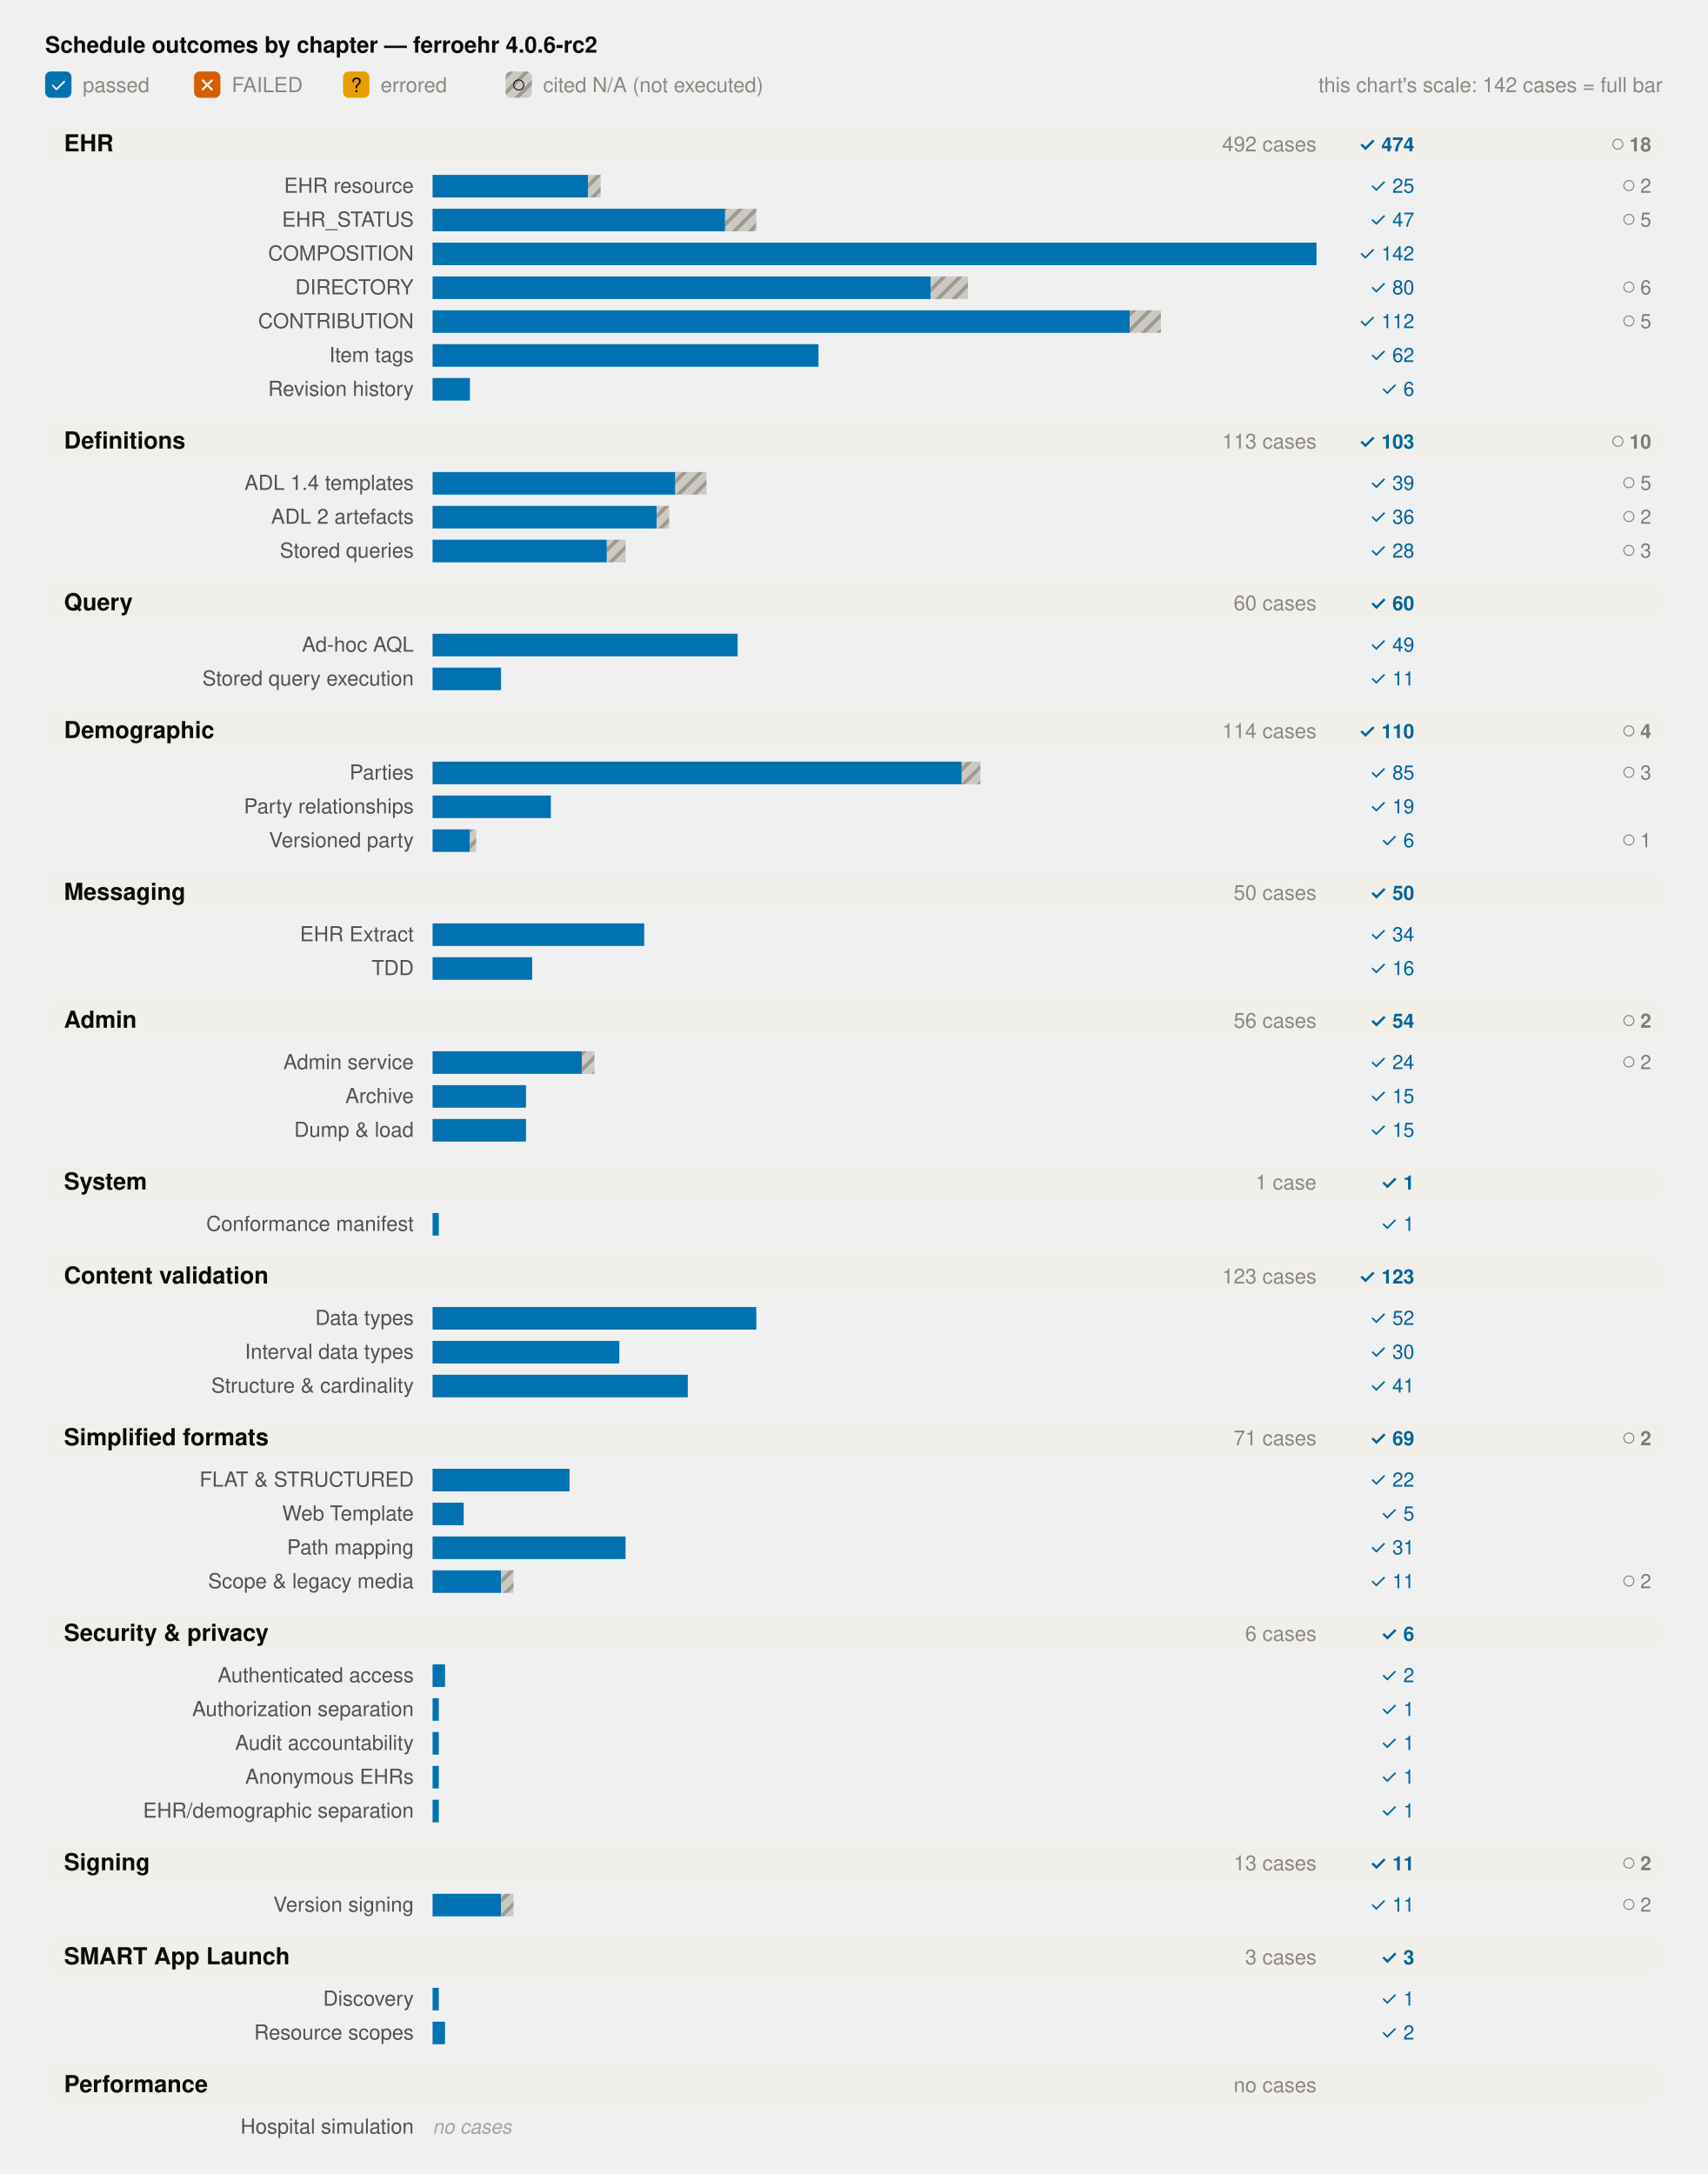
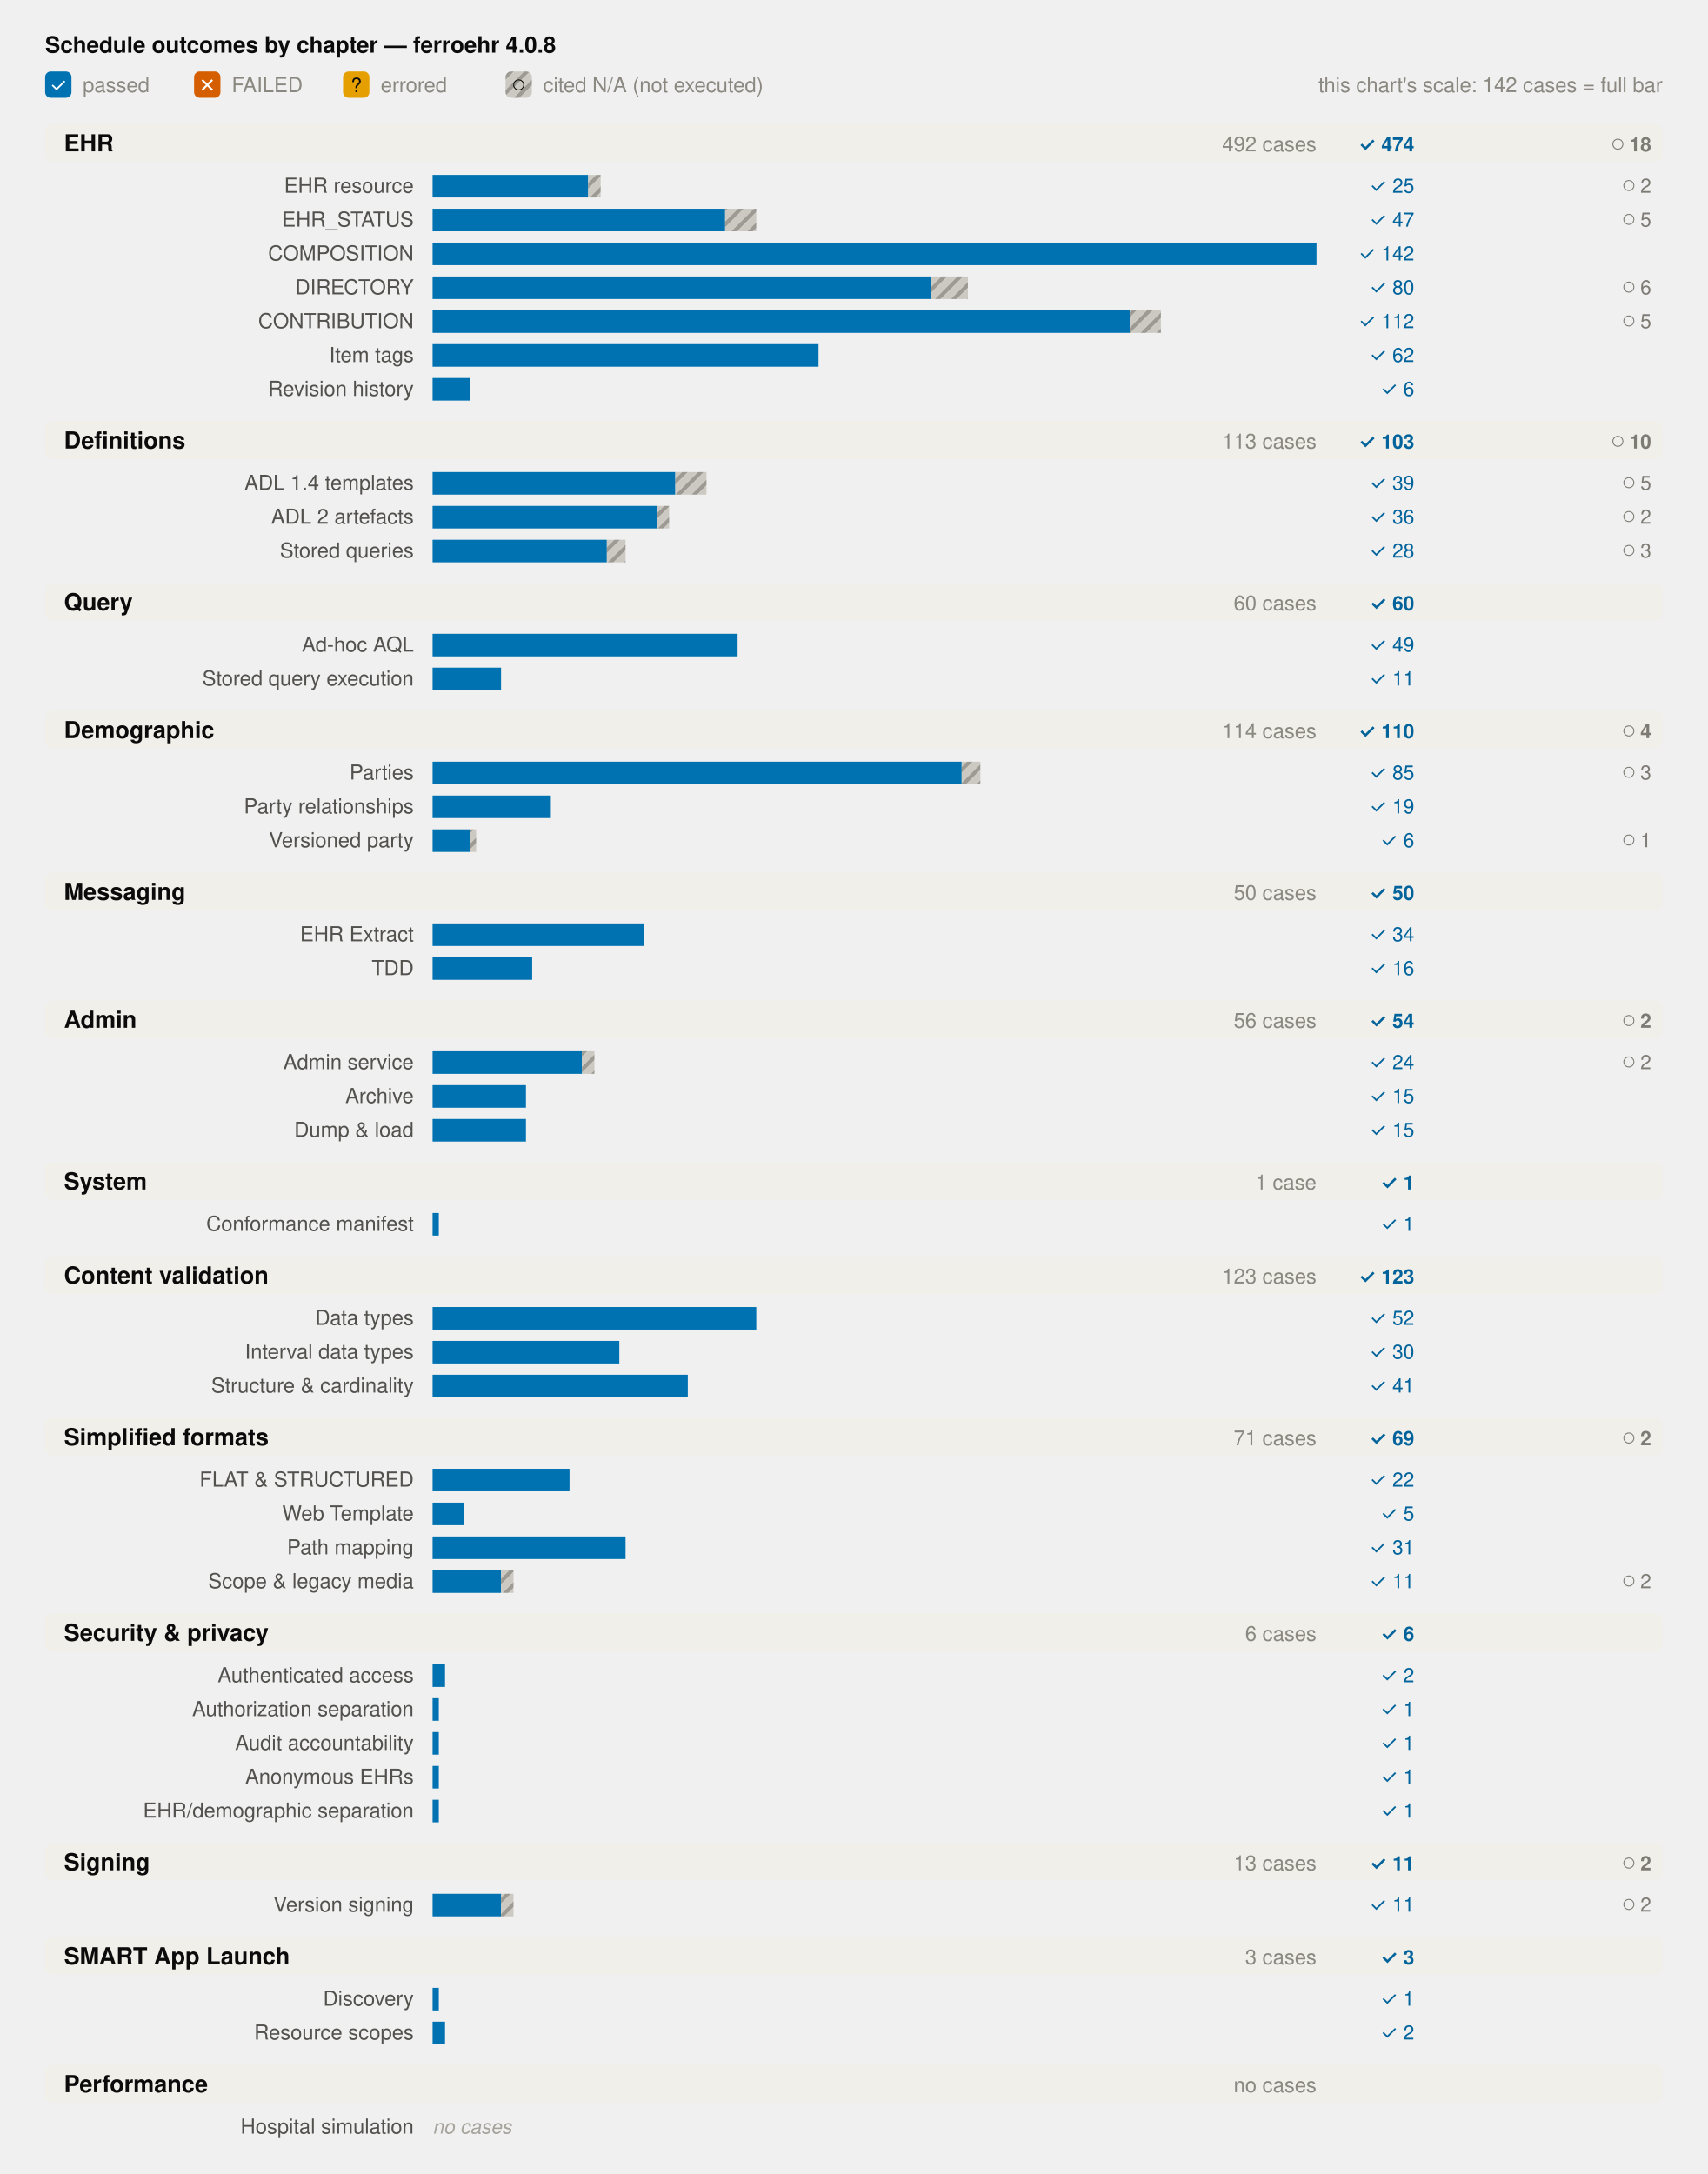
<svg xmlns="http://www.w3.org/2000/svg" viewBox="0 0 908 1156" width="908" height="1156" role="img">
  <style>
text { fill: #52514e; font: 12px -apple-system, 'Segoe UI', Helvetica, Arial, sans-serif; }
.title { fill: #0b0b0b; font-weight: 600; }
.muted { fill: #8a8880; font-size: 11px; }
.grid { stroke: #e4e2dd; stroke-width: 1; }
.cell-label { fill: #ffffff; font-size: 11px; }
.cell-label-dim { fill: #0b0b0b; font-size: 11px; }
.ev-passed { fill: #0072b2; }
.ev-failed { fill: #d55e00; }
.ev-inconclusive { fill: #e69f00; }
.ev-not-evidenced { fill: #cbc9c2; }
.ev-not-claimed { fill: #edece8; }
.cell-required { stroke: #52514e; stroke-width: 1.2; }
.cell-optional { stroke: #cbc9c2; stroke-width: 1; stroke-dasharray: 3 2; }
.bar-passed { fill: #0072b2; }
.bar-failed { fill: #d55e00; }
.bar-errored { fill: #e69f00; }
.bar-na { fill: #cbc9c2; }
.seg-label { fill: #ffffff; font-size: 10.5px; }
.seg-label-dim { fill: #0b0b0b; font-size: 10.5px; }
@media (prefers-color-scheme: dark) {
text { fill: #c3c2b7; }
.title { fill: #ffffff; }
.muted { fill: #8f8e85; }
.grid { stroke: #3a3a38; }
.cell-label { fill: #ffffff; }
.cell-label-dim { fill: #e8e6e0; }
.ev-passed { fill: #3987e5; }
.ev-failed { fill: #e5484d; }
.ev-inconclusive { fill: #f5a623; }
.ev-not-evidenced { fill: #4a4a47; }
.ev-not-claimed { fill: #2b2b29; }
.cell-required { stroke: #c3c2b7; }
.cell-optional { stroke: #4a4a47; }
.bar-passed { fill: #3987e5; }
.bar-failed { fill: #e5484d; }
.bar-errored { fill: #d9a514; }
.bar-na { fill: #4a4a47; }
.seg-label-dim { fill: #e8e6e0; }
}
</style>
  <style>
.chap-row { fill: #f1efe9; }
.chap-name { fill: #0b0b0b; font-size: 12.5px; font-weight: 600; }
.band-label { fill: #52514e; font-size: 11px; }
.band-empty { fill: #a5a39b; font-size: 10.5px; font-style: italic; }
.count { font-size: 10.5px; }
.count-strong { font-weight: 600; }
.count-passed { fill: #00639b; }
.count-failed { fill: #c0530b; font-weight: 600; }
.count-errored { fill: #9a7100; }
.count-na { fill: #7d7b74; }
.na-line { stroke: #9d9b93; stroke-width: 2; }
@media (prefers-color-scheme: dark) {
.chap-row { fill: #2b2b29; }
.chap-name { fill: #ffffff; }
.band-label { fill: #c3c2b7; }
.band-empty { fill: #6f6e68; }
.count-passed { fill: #4f97ee; }
.count-failed { fill: #f2696d; }
.count-errored { fill: #d9a514; }
.count-na { fill: #8f8e85; }
.na-line { stroke: #6d6d69; }
}
</style>
  <defs>
    <pattern id="na-hatch" width="6" height="6" patternUnits="userSpaceOnUse" patternTransform="rotate(45)">
      <rect width="6" height="6" class="bar-na" />
      <line x1="3" y1="0" x2="3" y2="6" class="na-line" />
    </pattern>
  </defs>
-   <text x="24" y="28" class="title">Schedule outcomes by chapter — ferroehr 4.0.6-rc2</text>
+   <text x="24" y="28" class="title">Schedule outcomes by chapter — ferroehr 4.0.8</text>
  <rect x="24" y="38" width="14" height="14" rx="3" class="bar-passed" />
  <text x="31" y="49" class="seg-label" text-anchor="middle">✓</text>
  <text x="44" y="49" class="muted">passed</text>
  <rect x="103.2" y="38" width="14" height="14" rx="3" class="bar-failed" />
  <text x="110.2" y="49" class="seg-label" text-anchor="middle">✕</text>
  <text x="123.2" y="49" class="muted">FAILED</text>
  <rect x="182.4" y="38" width="14" height="14" rx="3" class="bar-errored" />
  <text x="189.4" y="49" class="seg-label-dim" text-anchor="middle">?</text>
  <text x="202.4" y="49" class="muted">errored</text>
  <rect x="268.8" y="38" width="14" height="14" rx="3" fill="url(#na-hatch)" />
  <text x="275.8" y="49" class="seg-label-dim" text-anchor="middle">○</text>
  <text x="288.8" y="49" class="muted">cited N/A (not executed)</text>
  <text x="884" y="49" class="muted" text-anchor="end">this chart's scale: 142 cases = full bar</text>
  <rect x="24" y="66" width="860" height="20" rx="4" class="chap-row" />
  <text x="34" y="80.5" class="chap-name">EHR</text>
  <text x="700" y="80.5" class="muted" text-anchor="end">492 cases</text>
  <text x="752" y="80.5" class="count count-passed count-strong" text-anchor="end">✓ 474</text>
  <text x="878" y="80.5" class="count count-na count-strong" text-anchor="end">○ 18</text>
  <text x="220" y="102.5" class="band-label" text-anchor="end">EHR resource</text>
  <rect x="230" y="93" width="82.746" height="12" class="bar-passed" />
  <rect x="312.746" y="93" width="6.62" height="12" fill="url(#na-hatch)" />
  <text x="752" y="102.5" class="count count-passed" text-anchor="end">✓ 25</text>
  <text x="878" y="102.5" class="count count-na" text-anchor="end">○ 2</text>
  <text x="220" y="120.5" class="band-label" text-anchor="end">EHR_STATUS</text>
  <rect x="230" y="111" width="155.563" height="12" class="bar-passed" />
  <rect x="385.563" y="111" width="16.549" height="12" fill="url(#na-hatch)" />
  <text x="752" y="120.5" class="count count-passed" text-anchor="end">✓ 47</text>
  <text x="878" y="120.5" class="count count-na" text-anchor="end">○ 5</text>
  <text x="220" y="138.5" class="band-label" text-anchor="end">COMPOSITION</text>
  <rect x="230" y="129" width="470" height="12" class="bar-passed" />
  <text x="752" y="138.5" class="count count-passed" text-anchor="end">✓ 142</text>
  <text x="220" y="156.5" class="band-label" text-anchor="end">DIRECTORY</text>
  <rect x="230" y="147" width="264.789" height="12" class="bar-passed" />
  <rect x="494.789" y="147" width="19.859" height="12" fill="url(#na-hatch)" />
  <text x="752" y="156.5" class="count count-passed" text-anchor="end">✓ 80</text>
  <text x="878" y="156.5" class="count count-na" text-anchor="end">○ 6</text>
  <text x="220" y="174.5" class="band-label" text-anchor="end">CONTRIBUTION</text>
  <rect x="230" y="165" width="370.704" height="12" class="bar-passed" />
  <rect x="600.704" y="165" width="16.549" height="12" fill="url(#na-hatch)" />
  <text x="752" y="174.5" class="count count-passed" text-anchor="end">✓ 112</text>
  <text x="878" y="174.5" class="count count-na" text-anchor="end">○ 5</text>
  <text x="220" y="192.5" class="band-label" text-anchor="end">Item tags</text>
  <rect x="230" y="183" width="205.211" height="12" class="bar-passed" />
  <text x="752" y="192.5" class="count count-passed" text-anchor="end">✓ 62</text>
  <text x="220" y="210.5" class="band-label" text-anchor="end">Revision history</text>
  <rect x="230" y="201" width="19.859" height="12" class="bar-passed" />
  <text x="752" y="210.5" class="count count-passed" text-anchor="end">✓ 6</text>
  <rect x="24" y="224" width="860" height="20" rx="4" class="chap-row" />
  <text x="34" y="238.5" class="chap-name">Definitions</text>
  <text x="700" y="238.5" class="muted" text-anchor="end">113 cases</text>
  <text x="752" y="238.5" class="count count-passed count-strong" text-anchor="end">✓ 103</text>
  <text x="878" y="238.5" class="count count-na count-strong" text-anchor="end">○ 10</text>
  <text x="220" y="260.5" class="band-label" text-anchor="end">ADL 1.4 templates</text>
  <rect x="230" y="251" width="129.085" height="12" class="bar-passed" />
  <rect x="359.085" y="251" width="16.549" height="12" fill="url(#na-hatch)" />
  <text x="752" y="260.5" class="count count-passed" text-anchor="end">✓ 39</text>
  <text x="878" y="260.5" class="count count-na" text-anchor="end">○ 5</text>
  <text x="220" y="278.5" class="band-label" text-anchor="end">ADL 2 artefacts</text>
  <rect x="230" y="269" width="119.155" height="12" class="bar-passed" />
  <rect x="349.155" y="269" width="6.62" height="12" fill="url(#na-hatch)" />
  <text x="752" y="278.5" class="count count-passed" text-anchor="end">✓ 36</text>
  <text x="878" y="278.5" class="count count-na" text-anchor="end">○ 2</text>
  <text x="220" y="296.5" class="band-label" text-anchor="end">Stored queries</text>
  <rect x="230" y="287" width="92.676" height="12" class="bar-passed" />
  <rect x="322.676" y="287" width="9.93" height="12" fill="url(#na-hatch)" />
  <text x="752" y="296.5" class="count count-passed" text-anchor="end">✓ 28</text>
  <text x="878" y="296.5" class="count count-na" text-anchor="end">○ 3</text>
  <rect x="24" y="310" width="860" height="20" rx="4" class="chap-row" />
  <text x="34" y="324.5" class="chap-name">Query</text>
  <text x="700" y="324.5" class="muted" text-anchor="end">60 cases</text>
  <text x="752" y="324.5" class="count count-passed count-strong" text-anchor="end">✓ 60</text>
  <text x="220" y="346.5" class="band-label" text-anchor="end">Ad-hoc AQL</text>
  <rect x="230" y="337" width="162.183" height="12" class="bar-passed" />
  <text x="752" y="346.5" class="count count-passed" text-anchor="end">✓ 49</text>
  <text x="220" y="364.5" class="band-label" text-anchor="end">Stored query execution</text>
  <rect x="230" y="355" width="36.408" height="12" class="bar-passed" />
  <text x="752" y="364.5" class="count count-passed" text-anchor="end">✓ 11</text>
  <rect x="24" y="378" width="860" height="20" rx="4" class="chap-row" />
  <text x="34" y="392.5" class="chap-name">Demographic</text>
  <text x="700" y="392.5" class="muted" text-anchor="end">114 cases</text>
  <text x="752" y="392.5" class="count count-passed count-strong" text-anchor="end">✓ 110</text>
  <text x="878" y="392.5" class="count count-na count-strong" text-anchor="end">○ 4</text>
  <text x="220" y="414.5" class="band-label" text-anchor="end">Parties</text>
  <rect x="230" y="405" width="281.338" height="12" class="bar-passed" />
  <rect x="511.338" y="405" width="9.93" height="12" fill="url(#na-hatch)" />
  <text x="752" y="414.5" class="count count-passed" text-anchor="end">✓ 85</text>
  <text x="878" y="414.5" class="count count-na" text-anchor="end">○ 3</text>
  <text x="220" y="432.5" class="band-label" text-anchor="end">Party relationships</text>
  <rect x="230" y="423" width="62.887" height="12" class="bar-passed" />
  <text x="752" y="432.5" class="count count-passed" text-anchor="end">✓ 19</text>
  <text x="220" y="450.5" class="band-label" text-anchor="end">Versioned party</text>
  <rect x="230" y="441" width="19.859" height="12" class="bar-passed" />
  <rect x="249.859" y="441" width="3.31" height="12" fill="url(#na-hatch)" />
  <text x="752" y="450.5" class="count count-passed" text-anchor="end">✓ 6</text>
  <text x="878" y="450.5" class="count count-na" text-anchor="end">○ 1</text>
  <rect x="24" y="464" width="860" height="20" rx="4" class="chap-row" />
  <text x="34" y="478.5" class="chap-name">Messaging</text>
  <text x="700" y="478.5" class="muted" text-anchor="end">50 cases</text>
  <text x="752" y="478.5" class="count count-passed count-strong" text-anchor="end">✓ 50</text>
  <text x="220" y="500.5" class="band-label" text-anchor="end">EHR Extract</text>
  <rect x="230" y="491" width="112.535" height="12" class="bar-passed" />
  <text x="752" y="500.5" class="count count-passed" text-anchor="end">✓ 34</text>
  <text x="220" y="518.5" class="band-label" text-anchor="end">TDD</text>
  <rect x="230" y="509" width="52.958" height="12" class="bar-passed" />
  <text x="752" y="518.5" class="count count-passed" text-anchor="end">✓ 16</text>
  <rect x="24" y="532" width="860" height="20" rx="4" class="chap-row" />
  <text x="34" y="546.5" class="chap-name">Admin</text>
  <text x="700" y="546.5" class="muted" text-anchor="end">56 cases</text>
  <text x="752" y="546.5" class="count count-passed count-strong" text-anchor="end">✓ 54</text>
  <text x="878" y="546.5" class="count count-na count-strong" text-anchor="end">○ 2</text>
  <text x="220" y="568.5" class="band-label" text-anchor="end">Admin service</text>
  <rect x="230" y="559" width="79.437" height="12" class="bar-passed" />
  <rect x="309.437" y="559" width="6.62" height="12" fill="url(#na-hatch)" />
  <text x="752" y="568.5" class="count count-passed" text-anchor="end">✓ 24</text>
  <text x="878" y="568.5" class="count count-na" text-anchor="end">○ 2</text>
  <text x="220" y="586.5" class="band-label" text-anchor="end">Archive</text>
  <rect x="230" y="577" width="49.648" height="12" class="bar-passed" />
  <text x="752" y="586.5" class="count count-passed" text-anchor="end">✓ 15</text>
  <text x="220" y="604.5" class="band-label" text-anchor="end">Dump &amp; load</text>
  <rect x="230" y="595" width="49.648" height="12" class="bar-passed" />
  <text x="752" y="604.5" class="count count-passed" text-anchor="end">✓ 15</text>
  <rect x="24" y="618" width="860" height="20" rx="4" class="chap-row" />
  <text x="34" y="632.5" class="chap-name">System</text>
  <text x="700" y="632.5" class="muted" text-anchor="end">1 case</text>
  <text x="752" y="632.5" class="count count-passed count-strong" text-anchor="end">✓ 1</text>
  <text x="220" y="654.5" class="band-label" text-anchor="end">Conformance manifest</text>
  <rect x="230" y="645" width="3.31" height="12" class="bar-passed" />
  <text x="752" y="654.5" class="count count-passed" text-anchor="end">✓ 1</text>
  <rect x="24" y="668" width="860" height="20" rx="4" class="chap-row" />
  <text x="34" y="682.5" class="chap-name">Content validation</text>
  <text x="700" y="682.5" class="muted" text-anchor="end">123 cases</text>
  <text x="752" y="682.5" class="count count-passed count-strong" text-anchor="end">✓ 123</text>
  <text x="220" y="704.5" class="band-label" text-anchor="end">Data types</text>
  <rect x="230" y="695" width="172.113" height="12" class="bar-passed" />
  <text x="752" y="704.5" class="count count-passed" text-anchor="end">✓ 52</text>
  <text x="220" y="722.5" class="band-label" text-anchor="end">Interval data types</text>
  <rect x="230" y="713" width="99.296" height="12" class="bar-passed" />
  <text x="752" y="722.5" class="count count-passed" text-anchor="end">✓ 30</text>
  <text x="220" y="740.5" class="band-label" text-anchor="end">Structure &amp; cardinality</text>
  <rect x="230" y="731" width="135.704" height="12" class="bar-passed" />
  <text x="752" y="740.5" class="count count-passed" text-anchor="end">✓ 41</text>
  <rect x="24" y="754" width="860" height="20" rx="4" class="chap-row" />
  <text x="34" y="768.5" class="chap-name">Simplified formats</text>
  <text x="700" y="768.5" class="muted" text-anchor="end">71 cases</text>
  <text x="752" y="768.5" class="count count-passed count-strong" text-anchor="end">✓ 69</text>
  <text x="878" y="768.5" class="count count-na count-strong" text-anchor="end">○ 2</text>
  <text x="220" y="790.5" class="band-label" text-anchor="end">FLAT &amp; STRUCTURED</text>
  <rect x="230" y="781" width="72.817" height="12" class="bar-passed" />
  <text x="752" y="790.5" class="count count-passed" text-anchor="end">✓ 22</text>
  <text x="220" y="808.5" class="band-label" text-anchor="end">Web Template</text>
  <rect x="230" y="799" width="16.549" height="12" class="bar-passed" />
  <text x="752" y="808.5" class="count count-passed" text-anchor="end">✓ 5</text>
  <text x="220" y="826.5" class="band-label" text-anchor="end">Path mapping</text>
  <rect x="230" y="817" width="102.606" height="12" class="bar-passed" />
  <text x="752" y="826.5" class="count count-passed" text-anchor="end">✓ 31</text>
  <text x="220" y="844.5" class="band-label" text-anchor="end">Scope &amp; legacy media</text>
  <rect x="230" y="835" width="36.408" height="12" class="bar-passed" />
  <rect x="266.408" y="835" width="6.62" height="12" fill="url(#na-hatch)" />
  <text x="752" y="844.5" class="count count-passed" text-anchor="end">✓ 11</text>
  <text x="878" y="844.5" class="count count-na" text-anchor="end">○ 2</text>
  <rect x="24" y="858" width="860" height="20" rx="4" class="chap-row" />
  <text x="34" y="872.5" class="chap-name">Security &amp; privacy</text>
  <text x="700" y="872.5" class="muted" text-anchor="end">6 cases</text>
  <text x="752" y="872.5" class="count count-passed count-strong" text-anchor="end">✓ 6</text>
  <text x="220" y="894.5" class="band-label" text-anchor="end">Authenticated access</text>
  <rect x="230" y="885" width="6.62" height="12" class="bar-passed" />
  <text x="752" y="894.5" class="count count-passed" text-anchor="end">✓ 2</text>
  <text x="220" y="912.5" class="band-label" text-anchor="end">Authorization separation</text>
  <rect x="230" y="903" width="3.31" height="12" class="bar-passed" />
  <text x="752" y="912.5" class="count count-passed" text-anchor="end">✓ 1</text>
  <text x="220" y="930.5" class="band-label" text-anchor="end">Audit accountability</text>
  <rect x="230" y="921" width="3.31" height="12" class="bar-passed" />
  <text x="752" y="930.5" class="count count-passed" text-anchor="end">✓ 1</text>
  <text x="220" y="948.5" class="band-label" text-anchor="end">Anonymous EHRs</text>
  <rect x="230" y="939" width="3.31" height="12" class="bar-passed" />
  <text x="752" y="948.5" class="count count-passed" text-anchor="end">✓ 1</text>
  <text x="220" y="966.5" class="band-label" text-anchor="end">EHR/demographic separation</text>
  <rect x="230" y="957" width="3.31" height="12" class="bar-passed" />
  <text x="752" y="966.5" class="count count-passed" text-anchor="end">✓ 1</text>
  <rect x="24" y="980" width="860" height="20" rx="4" class="chap-row" />
  <text x="34" y="994.5" class="chap-name">Signing</text>
  <text x="700" y="994.5" class="muted" text-anchor="end">13 cases</text>
  <text x="752" y="994.5" class="count count-passed count-strong" text-anchor="end">✓ 11</text>
  <text x="878" y="994.5" class="count count-na count-strong" text-anchor="end">○ 2</text>
  <text x="220" y="1016.5" class="band-label" text-anchor="end">Version signing</text>
  <rect x="230" y="1007" width="36.408" height="12" class="bar-passed" />
  <rect x="266.408" y="1007" width="6.62" height="12" fill="url(#na-hatch)" />
  <text x="752" y="1016.5" class="count count-passed" text-anchor="end">✓ 11</text>
  <text x="878" y="1016.5" class="count count-na" text-anchor="end">○ 2</text>
  <rect x="24" y="1030" width="860" height="20" rx="4" class="chap-row" />
  <text x="34" y="1044.5" class="chap-name">SMART App Launch</text>
  <text x="700" y="1044.5" class="muted" text-anchor="end">3 cases</text>
  <text x="752" y="1044.5" class="count count-passed count-strong" text-anchor="end">✓ 3</text>
  <text x="220" y="1066.5" class="band-label" text-anchor="end">Discovery</text>
  <rect x="230" y="1057" width="3.31" height="12" class="bar-passed" />
  <text x="752" y="1066.5" class="count count-passed" text-anchor="end">✓ 1</text>
  <text x="220" y="1084.5" class="band-label" text-anchor="end">Resource scopes</text>
  <rect x="230" y="1075" width="6.62" height="12" class="bar-passed" />
  <text x="752" y="1084.5" class="count count-passed" text-anchor="end">✓ 2</text>
  <rect x="24" y="1098" width="860" height="20" rx="4" class="chap-row" />
  <text x="34" y="1112.5" class="chap-name">Performance</text>
  <text x="700" y="1112.5" class="muted" text-anchor="end">no cases</text>
  <text x="220" y="1134.5" class="band-label" text-anchor="end">Hospital simulation</text>
  <text x="230" y="1134.5" class="band-empty">no cases</text>
</svg>
